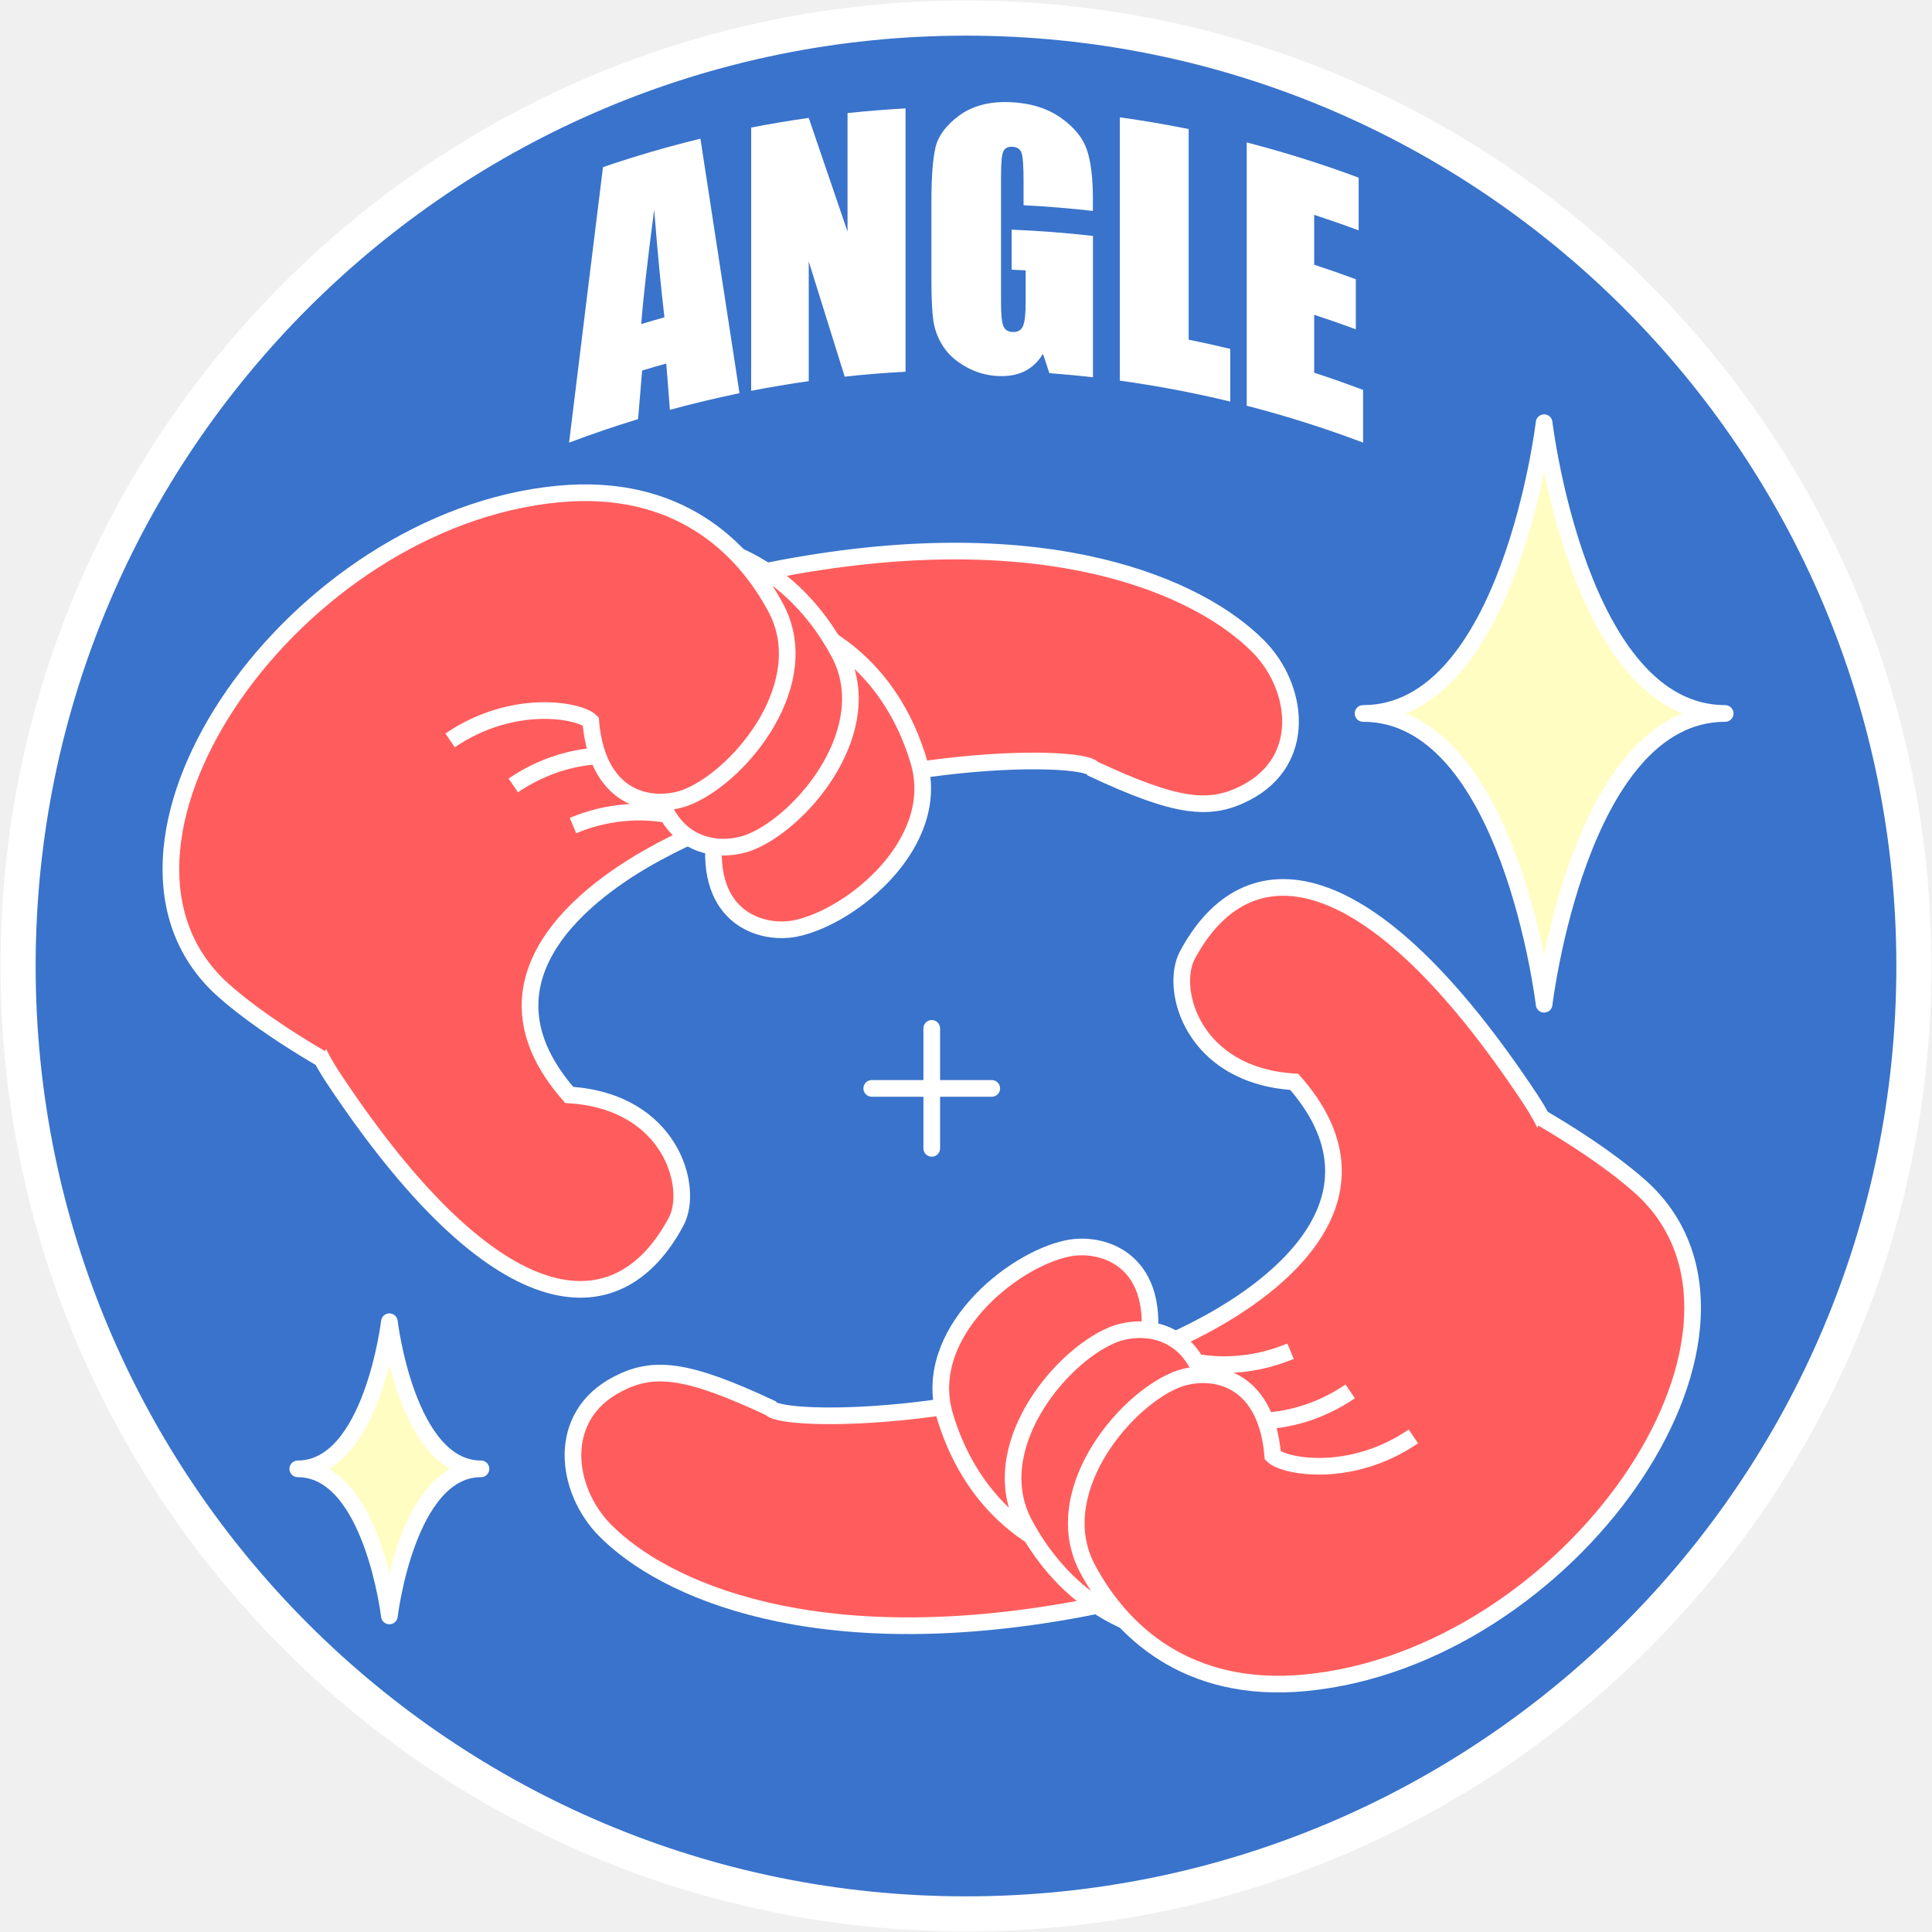
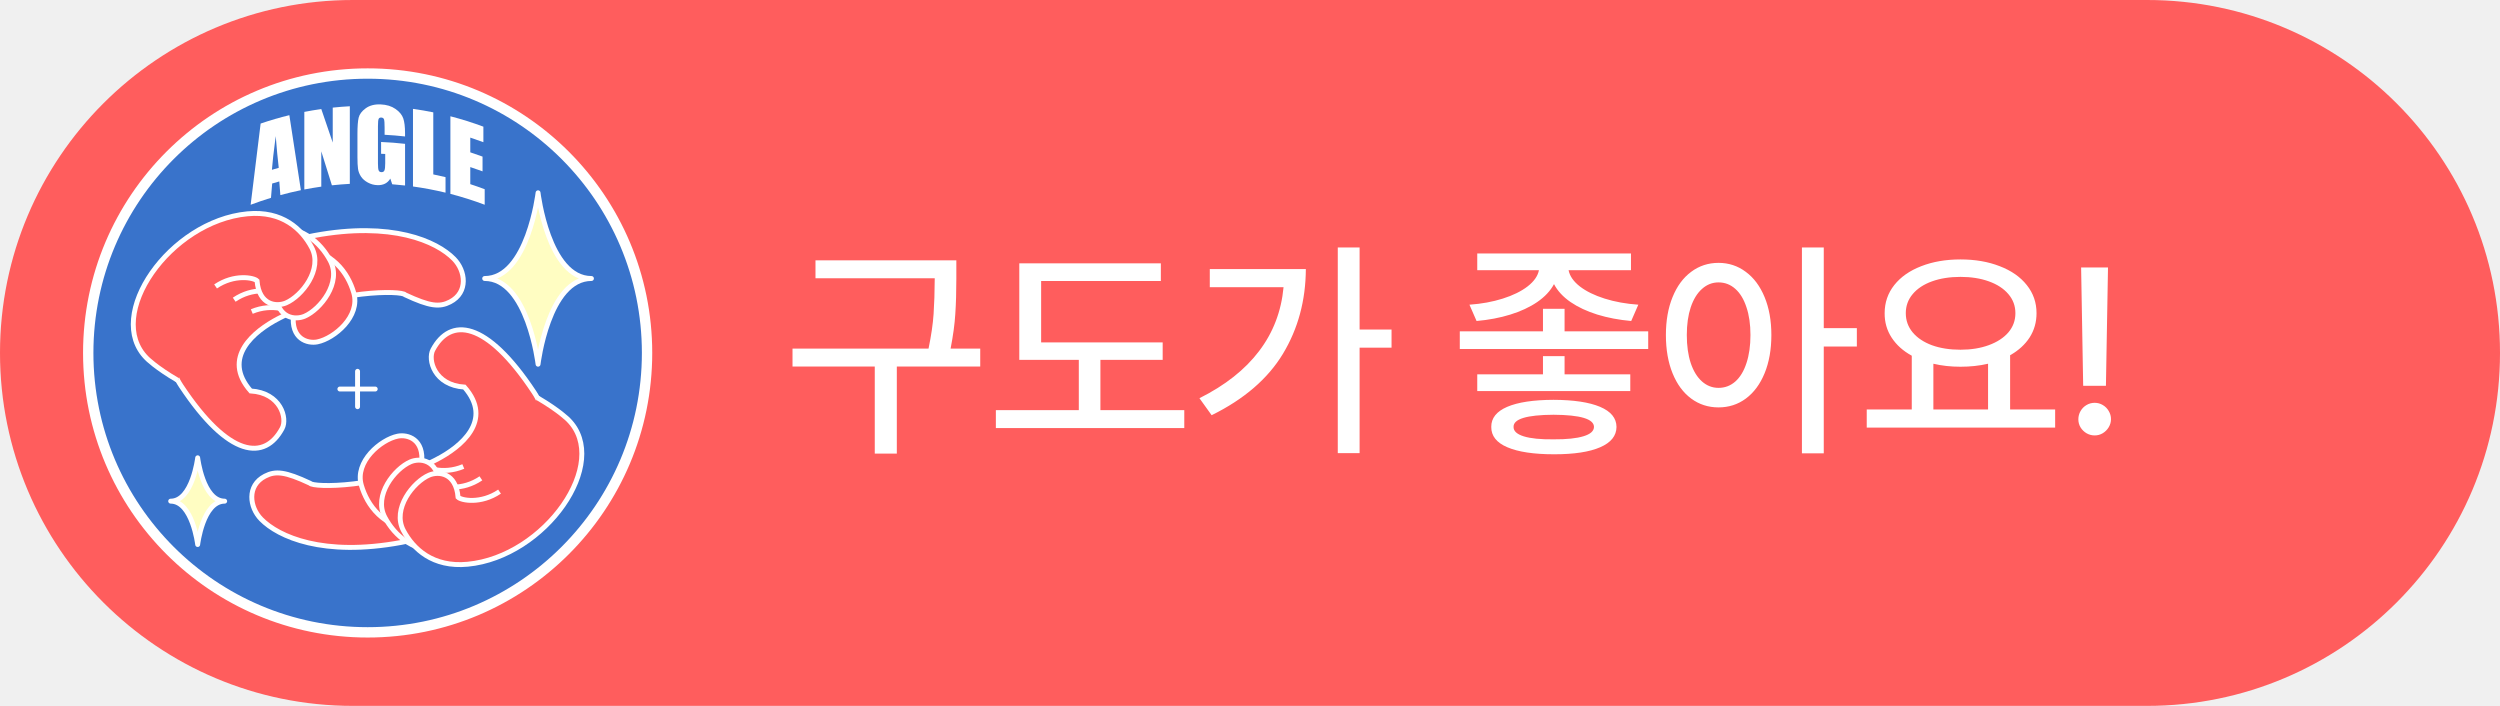
- <svg xmlns="http://www.w3.org/2000/svg" width="854" height="854" viewBox="0 0 854 854" fill="none">
-   <path d="M427 846C658.407 846 846 658.407 846 427C846 195.593 658.407 8 427 8C195.593 8 8 195.593 8 427C8 658.407 195.593 846 427 846Z" fill="#3973CB" stroke="white" stroke-width="15.518" stroke-miterlimit="10" />
-   <path d="M293.705 375.145C376.794 332.203 478.703 333.111 483.169 339.834C520.468 357.281 534.848 358.582 550.627 350.459C578.306 336.178 573.889 303.688 556.368 285.873C530.357 259.42 463.293 229.336 346.464 251.028C209.169 276.524 87.432 386.065 147.233 476.344C219.107 584.854 272.872 588.805 298.907 539.924C306.809 525.102 296.748 486.797 251.621 484C207.795 434.088 256.529 394.408 293.705 375.17V375.145Z" fill="#FF5D5D" stroke="white" stroke-width="7.362" stroke-miterlimit="10" />
-   <path d="M253.268 364.919C284.481 351.913 312.112 363.495 315.866 369.139C311.449 406.168 337.093 413.383 351.693 410.389C376.772 405.26 416.696 372.305 406.12 336.576C397.311 306.786 374.293 273.487 322.001 267.843C205.687 255.304 80.49 374.023 130.574 449.651" fill="#FF5D5D" />
-   <path d="M253.268 364.919C284.481 351.913 312.112 363.495 315.866 369.139C311.449 406.168 337.093 413.383 351.693 410.389C376.772 405.26 416.696 372.305 406.12 336.576C397.311 306.786 374.293 273.487 322.001 267.843C205.687 255.304 80.49 374.023 130.574 449.651" stroke="white" stroke-width="7.362" stroke-miterlimit="10" />
-   <path d="M226.887 347.176C254.861 328.134 284.259 333.949 289.044 338.734C292.161 375.911 318.736 377.8 332.429 371.935C355.961 361.85 388.451 321.557 370.906 288.675C356.28 261.265 327.055 233.291 274.689 238.272C158.252 249.389 59.484 390.879 123.751 454.901" fill="#FF5D5D" />
-   <path d="M226.887 347.176C254.861 328.134 284.259 333.949 289.044 338.734C292.161 375.911 318.736 377.8 332.429 371.935C355.961 361.85 388.451 321.557 370.906 288.675C356.28 261.265 327.055 233.291 274.689 238.272C158.252 249.389 59.484 390.879 123.751 454.901" stroke="white" stroke-width="7.362" stroke-miterlimit="10" />
-   <path d="M198.961 327.272C226.935 308.23 256.332 314.046 261.118 318.831C264.234 356.007 290.809 357.897 304.502 352.032C328.035 341.947 360.524 301.654 342.979 268.772C328.354 241.362 299.128 213.388 246.762 218.369C130.326 229.485 31.557 370.976 95.824 434.998C95.824 434.998 109.075 448.69 142.325 468.125" fill="#FF5D5D" />
-   <path d="M198.961 327.272C226.935 308.23 256.332 314.046 261.118 318.831C264.234 356.007 290.809 357.897 304.502 352.032C328.035 341.947 360.524 301.654 342.979 268.772C328.354 241.362 299.128 213.388 246.762 218.369C130.326 229.485 31.557 370.976 95.824 434.998C95.824 434.998 109.075 448.69 142.325 468.125" stroke="white" stroke-width="7.362" stroke-miterlimit="10" />
-   <path d="M530.015 587.063C446.927 630.006 345.017 629.098 340.551 622.375C303.252 604.928 288.873 603.627 273.094 611.749C245.414 626.031 249.831 658.52 267.352 676.336C293.363 702.788 360.428 732.873 477.257 711.181C614.551 685.685 736.288 576.144 676.487 485.865C604.613 377.355 550.849 373.404 524.813 422.285C516.912 437.107 526.973 475.412 572.099 478.209C615.926 528.121 567.192 567.8 530.015 587.039V587.063Z" fill="#FF5D5D" stroke="white" stroke-width="7.362" stroke-miterlimit="10" />
-   <path d="M570.453 597.276C539.24 610.282 511.609 598.7 507.855 593.056C512.272 556.027 486.628 548.812 472.028 551.806C446.949 556.935 407.025 589.89 417.601 625.619C426.41 655.409 449.428 688.708 501.72 694.352C618.034 706.891 743.231 588.173 693.147 512.544" fill="#FF5D5D" />
-   <path d="M570.453 597.276C539.24 610.282 511.609 598.7 507.855 593.056C512.272 556.027 486.628 548.812 472.028 551.806C446.949 556.935 407.025 589.89 417.601 625.619C426.41 655.409 449.428 688.708 501.72 694.352C618.034 706.891 743.231 588.173 693.147 512.544" stroke="white" stroke-width="7.362" stroke-miterlimit="10" />
-   <path d="M596.832 615.038C568.858 634.08 539.461 628.264 534.676 623.479C531.559 586.303 504.984 584.413 491.291 590.278C467.758 600.364 435.269 640.656 452.814 673.538C467.439 700.948 496.665 728.922 549.031 723.941C665.467 712.825 764.236 571.334 699.969 507.312" fill="#FF5D5D" />
-   <path d="M596.832 615.038C568.858 634.08 539.461 628.264 534.676 623.479C531.559 586.303 504.984 584.413 491.291 590.278C467.758 600.364 435.269 640.656 452.814 673.538C467.439 700.948 496.665 728.922 549.031 723.941C665.467 712.825 764.236 571.334 699.969 507.312" stroke="white" stroke-width="7.362" stroke-miterlimit="10" />
-   <path d="M624.759 634.946C596.785 653.989 567.387 648.173 562.602 643.388C559.486 606.212 532.91 604.322 519.218 610.187C495.685 620.272 463.196 660.565 480.741 693.447C495.366 720.857 524.592 748.831 576.957 743.85C693.394 732.734 792.163 591.243 727.896 527.221C727.896 527.221 714.645 513.528 681.394 494.094" fill="#FF5D5D" />
-   <path d="M624.759 634.946C596.785 653.989 567.387 648.173 562.602 643.388C559.486 606.212 532.91 604.322 519.218 610.187C495.685 620.272 463.196 660.565 480.741 693.447C495.366 720.857 524.592 748.831 576.957 743.85C693.394 732.734 792.163 591.243 727.896 527.221C727.896 527.221 714.645 513.528 681.394 494.094" stroke="white" stroke-width="7.362" stroke-miterlimit="10" />
-   <path d="M411.862 454.579V507.607" stroke="white" stroke-width="7.362" stroke-miterlimit="10" stroke-linecap="round" />
-   <path d="M438.389 481.106H385.336" stroke="white" stroke-width="7.362" stroke-miterlimit="10" stroke-linecap="round" />
-   <path d="M309.608 61.288C315.35 98.685 321.092 136.181 326.883 173.798C316.577 175.933 306.295 178.387 296.112 181.16C295.572 174.338 295.032 167.517 294.517 160.695C290.958 161.676 287.4 162.707 283.842 163.787C283.253 170.952 282.64 178.093 282.051 185.258C271.794 188.399 261.635 191.859 251.549 195.663C256.53 154.977 261.512 114.39 266.542 73.876C280.75 69.018 295.155 64.822 309.657 61.288H309.608ZM293.707 140.278C292.185 127.518 290.664 111.666 289.167 92.673C286.124 115.838 284.21 132.721 283.45 143.248C286.86 142.217 290.296 141.211 293.731 140.254L293.707 140.278Z" fill="white" />
-   <path d="M400.28 47.92C400.28 86.716 400.28 125.512 400.28 164.307C391.299 164.798 382.318 165.51 373.386 166.491C368.086 149.437 362.761 132.456 357.485 115.573V168.479C348.97 169.681 340.479 171.105 332.038 172.749V56.386C340.504 54.742 348.97 53.319 357.485 52.116C363.202 68.778 368.92 85.538 374.637 102.396V49.981C383.177 49.073 391.741 48.386 400.305 47.92H400.28Z" fill="white" />
-   <path d="M483.145 93.243C472.937 92.09 462.704 91.231 452.447 90.716V80.14C452.447 73.49 452.153 69.294 451.564 67.576C450.975 65.883 449.601 64.95 447.392 64.877C445.503 64.803 444.202 65.466 443.515 66.889C442.828 68.312 442.484 71.993 442.484 77.931V133.782C442.484 139.008 442.828 142.444 443.515 144.137C444.202 145.806 445.552 146.689 447.613 146.763C449.846 146.861 451.367 146.002 452.177 144.161C452.987 142.346 453.379 138.714 453.379 133.291V119.5C451.318 119.402 449.232 119.304 447.171 119.206V101.513C459.171 102.004 471.17 102.936 483.12 104.286V166.762C476.716 166.026 470.287 165.437 463.858 164.946C462.901 162.099 461.968 159.253 461.011 156.406C458.925 159.866 456.275 162.394 453.085 164.013C449.895 165.633 446.14 166.369 441.797 166.246C436.619 166.099 431.785 164.799 427.27 162.32C422.755 159.842 419.344 156.848 416.988 153.265C414.657 149.658 413.185 145.904 412.596 141.904C412.007 137.929 411.713 131.917 411.713 123.917V89.342C411.713 78.226 412.326 70.128 413.528 65.073C414.755 60.018 418.24 55.282 424.006 51.061C429.773 46.841 437.257 44.779 446.41 45.147C455.416 45.516 462.876 47.847 468.814 51.994C474.753 56.141 478.605 60.877 480.397 66.079C482.188 71.281 483.096 78.667 483.096 88.189V93.219L483.145 93.243Z" fill="white" />
-   <path d="M525.428 57.047V150.147C531.562 151.399 537.697 152.748 543.807 154.22V177.508C527.661 173.606 511.367 170.514 495 168.257V51.869C505.183 53.268 515.342 55.01 525.428 57.047Z" fill="white" />
-   <path d="M551.069 62.959C567.755 67.278 584.27 72.456 600.563 78.541V101.828C594.036 99.399 587.484 97.117 580.908 94.958V117.018C587.067 119.03 593.202 121.165 599.312 123.423V145.557C593.202 143.299 587.067 141.164 580.908 139.152V164.746C588.147 167.102 595.361 169.654 602.526 172.353V195.64C585.619 189.26 568.442 183.813 551.093 179.346V62.959H551.069Z" fill="white" />
-   <path d="M682.546 443.904C682.546 443.904 697.833 315.37 762.591 315.37C697.833 315.37 682.546 186.836 682.546 186.836C682.546 186.836 667.258 315.37 602.5 315.37C667.258 315.37 682.546 443.904 682.546 443.904Z" fill="#FFFDC2" stroke="white" stroke-width="7.362" stroke-linecap="round" stroke-linejoin="round" />
-   <path d="M172.114 714.299C172.114 714.299 179.844 649.271 212.603 649.271C179.844 649.271 172.114 584.243 172.114 584.243C172.114 584.243 164.385 649.271 131.625 649.271C164.385 649.271 172.114 714.299 172.114 714.299Z" fill="#FFFDC2" stroke="white" stroke-width="7.362" stroke-linecap="round" stroke-linejoin="round" />
+ <svg xmlns="http://www.w3.org/2000/svg" width="170" height="48" viewBox="0 0 170 48" fill="none">
+   <rect width="170" height="48" rx="24" fill="#FF5D5D" />
+   <path d="M25 43C35.493 43 44 34.493 44 24C44 13.507 35.493 5 25 5C14.507 5 6 13.507 6 24C6 34.493 14.507 43 25 43Z" fill="#3973CB" stroke="white" stroke-width="0.704" stroke-miterlimit="10" />
+   <path d="M18.956 21.649C22.723 19.701 27.344 19.742 27.547 20.047C29.238 20.838 29.89 20.898 30.606 20.529C31.861 19.882 31.661 18.408 30.866 17.601C29.687 16.401 26.646 15.037 21.348 16.02C15.122 17.177 9.602 22.144 12.314 26.238C15.573 31.158 18.011 31.337 19.191 29.121C19.55 28.448 19.093 26.712 17.047 26.585C15.06 24.321 17.27 22.522 18.956 21.65V21.649Z" fill="#FF5D5D" stroke="white" stroke-width="0.334" stroke-miterlimit="10" />
+   <path d="M17.122 21.185C18.537 20.595 19.79 21.12 19.96 21.376C19.76 23.055 20.923 23.383 21.585 23.247C22.722 23.014 24.532 21.52 24.053 19.9C23.654 18.549 22.61 17.039 20.238 16.783C14.964 16.214 9.287 21.598 11.558 25.027" fill="#FF5D5D" />
+   <path d="M17.122 21.185C18.537 20.595 19.79 21.12 19.96 21.376C19.76 23.055 20.923 23.383 21.585 23.247C22.722 23.014 24.532 21.52 24.053 19.9C23.654 18.549 22.61 17.039 20.238 16.783C14.964 16.214 9.287 21.598 11.558 25.027" stroke="white" stroke-width="0.334" stroke-miterlimit="10" />
+   <path d="M15.926 20.38C17.194 19.517 18.527 19.78 18.744 19.997C18.886 21.683 20.091 21.769 20.712 21.503C21.779 21.046 23.252 19.218 22.456 17.727C21.793 16.485 20.468 15.216 18.093 15.442C12.813 15.946 8.335 22.362 11.249 25.265" fill="#FF5D5D" />
+   <path d="M15.926 20.38C17.194 19.517 18.527 19.78 18.744 19.997C18.886 21.683 20.091 21.769 20.712 21.503C21.779 21.046 23.252 19.218 22.456 17.727C21.793 16.485 20.468 15.216 18.093 15.442C12.813 15.946 8.335 22.362 11.249 25.265" stroke="white" stroke-width="0.334" stroke-miterlimit="10" />
+   <path d="M14.659 19.478C15.928 18.614 17.261 18.878 17.478 19.095C17.619 20.781 18.824 20.866 19.445 20.6C20.512 20.143 21.985 18.316 21.19 16.825C20.527 15.582 19.201 14.313 16.827 14.539C11.547 15.043 7.068 21.459 9.982 24.363C9.982 24.363 10.583 24.983 12.091 25.865" fill="#FF5D5D" />
+   <path d="M14.659 19.478C15.928 18.614 17.261 18.878 17.478 19.095C17.619 20.781 18.824 20.866 19.445 20.6C20.512 20.143 21.985 18.316 21.19 16.825C20.527 15.582 19.201 14.313 16.827 14.539C11.547 15.043 7.068 21.459 9.982 24.363C9.982 24.363 10.583 24.983 12.091 25.865" stroke="white" stroke-width="0.334" stroke-miterlimit="10" />
+   <path d="M29.671 31.258C25.904 33.206 21.282 33.164 21.08 32.859C19.389 32.068 18.736 32.009 18.021 32.378C16.766 33.025 16.966 34.498 17.761 35.306C18.94 36.506 21.981 37.87 27.279 36.886C33.505 35.73 39.025 30.763 36.313 26.669C33.054 21.749 30.616 21.57 29.436 23.786C29.077 24.458 29.533 26.195 31.58 26.322C33.567 28.585 31.357 30.385 29.671 31.257V31.258Z" fill="#FF5D5D" stroke="white" stroke-width="0.334" stroke-miterlimit="10" />
+   <path d="M31.505 31.721C30.09 32.311 28.837 31.786 28.666 31.53C28.867 29.851 27.704 29.524 27.042 29.66C25.905 29.892 24.094 31.387 24.574 33.007C24.973 34.358 26.017 35.867 28.388 36.123C33.663 36.692 39.34 31.309 37.069 27.879" fill="#FF5D5D" />
+   <path d="M31.505 31.721C30.09 32.311 28.837 31.786 28.666 31.53C28.867 29.851 27.704 29.524 27.042 29.66C25.905 29.892 24.094 31.387 24.574 33.007C24.973 34.358 26.017 35.867 28.388 36.123C33.663 36.692 39.34 31.309 37.069 27.879" stroke="white" stroke-width="0.334" stroke-miterlimit="10" />
+   <path d="M32.701 32.527C31.433 33.39 30.1 33.127 29.883 32.91C29.741 31.224 28.536 31.138 27.915 31.404C26.848 31.861 25.375 33.688 26.171 35.179C26.834 36.422 28.159 37.691 30.534 37.465C35.814 36.961 40.292 30.545 37.378 27.642" fill="#FF5D5D" />
+   <path d="M32.701 32.527C31.433 33.39 30.1 33.127 29.883 32.91C29.741 31.224 28.536 31.138 27.915 31.404C26.848 31.861 25.375 33.688 26.171 35.179C26.834 36.422 28.159 37.691 30.534 37.465C35.814 36.961 40.292 30.545 37.378 27.642" stroke="white" stroke-width="0.334" stroke-miterlimit="10" />
+   <path d="M33.968 33.43C32.699 34.293 31.366 34.029 31.149 33.812C31.008 32.127 29.803 32.041 29.182 32.307C28.115 32.764 26.641 34.591 27.437 36.082C28.1 37.325 29.425 38.594 31.8 38.368C37.08 37.864 41.559 31.448 38.645 28.545C38.645 28.545 38.044 27.924 36.536 27.043" fill="#FF5D5D" />
+   <path d="M33.968 33.43C32.699 34.293 31.366 34.029 31.149 33.812C31.008 32.127 29.803 32.041 29.182 32.307C28.115 32.764 26.641 34.591 27.437 36.082C28.1 37.325 29.425 38.594 31.8 38.368C37.08 37.864 41.559 31.448 38.645 28.545C38.645 28.545 38.044 27.924 36.536 27.043" stroke="white" stroke-width="0.334" stroke-miterlimit="10" />
+   <path d="M24.314 25.25V27.655" stroke="white" stroke-width="0.334" stroke-miterlimit="10" stroke-linecap="round" />
+   <path d="M25.516 26.454H23.111" stroke="white" stroke-width="0.334" stroke-miterlimit="10" stroke-linecap="round" />
+   <path d="M19.676 7.831C19.937 9.527 20.197 11.227 20.46 12.933C19.992 13.03 19.526 13.141 19.064 13.267C19.04 12.957 19.015 12.648 18.992 12.338C18.831 12.383 18.669 12.43 18.508 12.479C18.481 12.804 18.453 13.127 18.427 13.452C17.962 13.595 17.501 13.752 17.044 13.924C17.269 12.079 17.495 10.239 17.723 8.402C18.368 8.181 19.021 7.991 19.678 7.831H19.676ZM18.955 11.413C18.886 10.834 18.817 10.115 18.749 9.254C18.611 10.304 18.524 11.07 18.49 11.547C18.645 11.501 18.8 11.455 18.956 11.412L18.955 11.413Z" fill="white" />
+   <path d="M23.788 7.225C23.788 8.984 23.788 10.743 23.788 12.502C23.381 12.525 22.974 12.557 22.569 12.601C22.328 11.828 22.087 11.058 21.848 10.292V12.691C21.462 12.746 21.077 12.811 20.694 12.885V7.609C21.078 7.534 21.462 7.469 21.848 7.415C22.107 8.17 22.366 8.93 22.626 9.695V7.318C23.013 7.277 23.401 7.246 23.79 7.225H23.788Z" fill="white" />
+   <path d="M27.545 9.28C27.082 9.227 26.618 9.189 26.153 9.165V8.686C26.153 8.384 26.14 8.194 26.113 8.116C26.086 8.039 26.024 7.997 25.924 7.993C25.838 7.99 25.779 8.02 25.748 8.085C25.717 8.149 25.701 8.316 25.701 8.585V11.118C25.701 11.355 25.717 11.511 25.748 11.588C25.779 11.663 25.84 11.703 25.934 11.707C26.035 11.711 26.104 11.672 26.141 11.589C26.177 11.506 26.195 11.342 26.195 11.096V10.47C26.102 10.466 26.007 10.461 25.914 10.457V9.655C26.458 9.677 27.002 9.719 27.544 9.781V12.614C27.253 12.58 26.962 12.553 26.671 12.531C26.627 12.402 26.585 12.273 26.541 12.144C26.447 12.301 26.327 12.415 26.182 12.489C26.037 12.562 25.867 12.596 25.67 12.59C25.435 12.584 25.216 12.524 25.011 12.412C24.807 12.3 24.652 12.164 24.545 12.002C24.439 11.838 24.373 11.668 24.346 11.486C24.319 11.306 24.306 11.034 24.306 10.671V9.103C24.306 8.599 24.334 8.232 24.388 8.002C24.444 7.773 24.602 7.558 24.863 7.367C25.125 7.176 25.464 7.082 25.879 7.099C26.288 7.116 26.626 7.221 26.895 7.409C27.165 7.597 27.339 7.812 27.421 8.048C27.502 8.284 27.543 8.619 27.543 9.051V9.279L27.545 9.28Z" fill="white" />
+   <path d="M29.463 7.639V11.86C29.741 11.917 30.019 11.978 30.296 12.045V13.101C29.564 12.924 28.825 12.784 28.083 12.681V7.404C28.545 7.467 29.006 7.546 29.463 7.639Z" fill="white" />
+   <path d="M30.625 7.906C31.382 8.102 32.131 8.337 32.87 8.613V9.669C32.574 9.559 32.277 9.455 31.979 9.357V10.358C32.258 10.449 32.536 10.546 32.813 10.648V11.652C32.536 11.55 32.258 11.453 31.979 11.361V12.522C32.307 12.629 32.634 12.745 32.959 12.867V13.923C32.192 13.634 31.413 13.387 30.627 13.184V7.906H30.625Z" fill="white" />
+   <path d="M36.588 24.766C36.588 24.766 37.281 18.938 40.218 18.938C37.281 18.938 36.588 13.109 36.588 13.109C36.588 13.109 35.895 18.938 32.958 18.938C35.895 18.938 36.588 24.766 36.588 24.766Z" fill="#FFFDC2" stroke="white" stroke-width="0.334" stroke-linecap="round" stroke-linejoin="round" />
+   <path d="M13.442 37.028C13.442 37.028 13.793 34.079 15.278 34.079C13.793 34.079 13.442 31.13 13.442 31.13C13.442 31.13 13.091 34.079 11.606 34.079C13.091 34.079 13.442 37.028 13.442 37.028Z" fill="#FFFDC2" stroke="white" stroke-width="0.334" stroke-linecap="round" stroke-linejoin="round" />
+   <path d="M65.031 18.938C65.031 19.844 65.008 20.646 64.961 21.344C64.919 22.037 64.812 22.823 64.641 23.703H66.656V24.922H60.984V30.844H59.484V24.922H53.891V23.703H63.141C63.323 22.823 63.438 22.039 63.484 21.352C63.531 20.664 63.557 19.859 63.562 18.938V18.922H55.453V17.703H65.031V18.938ZM79.062 24.469H74.828V27.891H80.531V29.109H67.719V27.891H73.359V24.469H69.312V17.906H78.938V19.109H70.797V23.281H79.062V24.469ZM92.453 22.406H94.625V23.641H92.453V30.812H90.969V16.828H92.453V22.406ZM81.562 27.078C83.312 26.203 84.664 25.135 85.617 23.875C86.576 22.615 87.13 21.167 87.281 19.531H82.266V18.297H88.797C88.787 20.432 88.268 22.352 87.242 24.055C86.216 25.753 84.599 27.146 82.391 28.234L81.562 27.078ZM106.391 22.531H112.078V23.734H99.266V22.531H104.922V21H106.391V22.531ZM99.922 20.719C100.745 20.662 101.5 20.523 102.188 20.305C102.88 20.086 103.443 19.81 103.875 19.477C104.312 19.138 104.57 18.771 104.648 18.375H100.453V17.234H110.906V18.375H106.664C106.742 18.771 106.997 19.138 107.43 19.477C107.862 19.81 108.424 20.086 109.117 20.305C109.81 20.523 110.573 20.662 111.406 20.719L110.922 21.828C110.094 21.755 109.326 21.609 108.617 21.391C107.914 21.172 107.307 20.888 106.797 20.539C106.286 20.185 105.911 19.779 105.672 19.32C105.427 19.779 105.047 20.185 104.531 20.539C104.021 20.888 103.411 21.172 102.703 21.391C102 21.609 101.234 21.755 100.406 21.828L99.922 20.719ZM100.453 25.453H104.922V24.219H106.391V25.453H110.859V26.594H100.453V25.453ZM101.406 29.031C101.401 28.432 101.763 27.977 102.492 27.664C103.221 27.352 104.271 27.193 105.641 27.188C107.01 27.193 108.065 27.352 108.805 27.664C109.544 27.977 109.917 28.432 109.922 29.031C109.917 29.635 109.547 30.096 108.812 30.414C108.083 30.732 107.042 30.891 105.688 30.891C104.302 30.891 103.24 30.732 102.5 30.414C101.766 30.102 101.401 29.641 101.406 29.031ZM102.922 29.031C102.917 29.312 103.148 29.526 103.617 29.672C104.086 29.818 104.76 29.885 105.641 29.875C106.531 29.88 107.211 29.81 107.68 29.664C108.148 29.523 108.385 29.312 108.391 29.031C108.385 28.49 107.469 28.213 105.641 28.203C103.812 28.213 102.906 28.49 102.922 29.031ZM116.859 17.875C117.552 17.875 118.169 18.078 118.711 18.484C119.258 18.885 119.685 19.458 119.992 20.203C120.299 20.943 120.453 21.802 120.453 22.781C120.453 23.771 120.299 24.638 119.992 25.383C119.685 26.128 119.26 26.701 118.719 27.102C118.177 27.503 117.557 27.703 116.859 27.703C116.161 27.703 115.542 27.503 115 27.102C114.458 26.701 114.036 26.128 113.734 25.383C113.432 24.638 113.281 23.771 113.281 22.781C113.281 21.802 113.432 20.943 113.734 20.203C114.036 19.458 114.458 18.885 115 18.484C115.542 18.078 116.161 17.875 116.859 17.875ZM114.703 22.781C114.703 23.51 114.792 24.146 114.969 24.688C115.151 25.229 115.406 25.646 115.734 25.938C116.062 26.229 116.438 26.375 116.859 26.375C117.292 26.375 117.672 26.232 118 25.945C118.328 25.654 118.581 25.237 118.758 24.695C118.94 24.148 119.031 23.51 119.031 22.781C119.031 22.057 118.94 21.427 118.758 20.891C118.581 20.349 118.328 19.932 118 19.641C117.672 19.349 117.292 19.203 116.859 19.203C116.438 19.203 116.062 19.352 115.734 19.648C115.406 19.94 115.151 20.357 114.969 20.898C114.792 21.435 114.703 22.062 114.703 22.781ZM122.531 16.828H124.016V22.312H126.266V23.562H124.016V30.828H122.531V16.828ZM139.75 29.078H126.938V27.844H130V24.188C129.411 23.865 128.956 23.456 128.633 22.961C128.31 22.466 128.151 21.912 128.156 21.297C128.156 20.573 128.375 19.935 128.812 19.383C129.25 18.831 129.859 18.404 130.641 18.102C131.427 17.794 132.318 17.641 133.312 17.641C134.307 17.641 135.198 17.794 135.984 18.102C136.771 18.404 137.383 18.831 137.82 19.383C138.263 19.935 138.484 20.573 138.484 21.297C138.484 21.906 138.328 22.456 138.016 22.945C137.703 23.43 137.26 23.833 136.688 24.156V27.844H139.75V29.078ZM129.594 21.297C129.594 21.792 129.75 22.227 130.062 22.602C130.375 22.977 130.812 23.268 131.375 23.477C131.938 23.68 132.583 23.781 133.312 23.781C134.036 23.781 134.68 23.677 135.242 23.469C135.81 23.26 136.253 22.971 136.57 22.602C136.888 22.227 137.047 21.792 137.047 21.297C137.047 20.802 136.888 20.37 136.57 20C136.253 19.625 135.81 19.336 135.242 19.133C134.68 18.93 134.036 18.828 133.312 18.828C132.583 18.828 131.938 18.93 131.375 19.133C130.812 19.336 130.375 19.625 130.062 20C129.75 20.37 129.594 20.802 129.594 21.297ZM135.188 27.844V24.734C134.604 24.87 133.979 24.938 133.312 24.938C132.656 24.938 132.042 24.87 131.469 24.734V27.844H135.188ZM143.203 26.234H141.656L141.516 18.188H143.344L143.203 26.234ZM141.328 28.516C141.328 28.312 141.378 28.125 141.477 27.953C141.576 27.781 141.708 27.646 141.875 27.547C142.047 27.443 142.234 27.391 142.438 27.391C142.635 27.391 142.818 27.44 142.984 27.539C143.156 27.638 143.292 27.773 143.391 27.945C143.495 28.117 143.547 28.302 143.547 28.5C143.547 28.698 143.495 28.883 143.391 29.055C143.292 29.221 143.156 29.357 142.984 29.461C142.818 29.56 142.635 29.609 142.438 29.609C142.24 29.609 142.055 29.56 141.883 29.461C141.716 29.362 141.581 29.229 141.477 29.062C141.378 28.896 141.328 28.713 141.328 28.516Z" fill="white" />
</svg>
